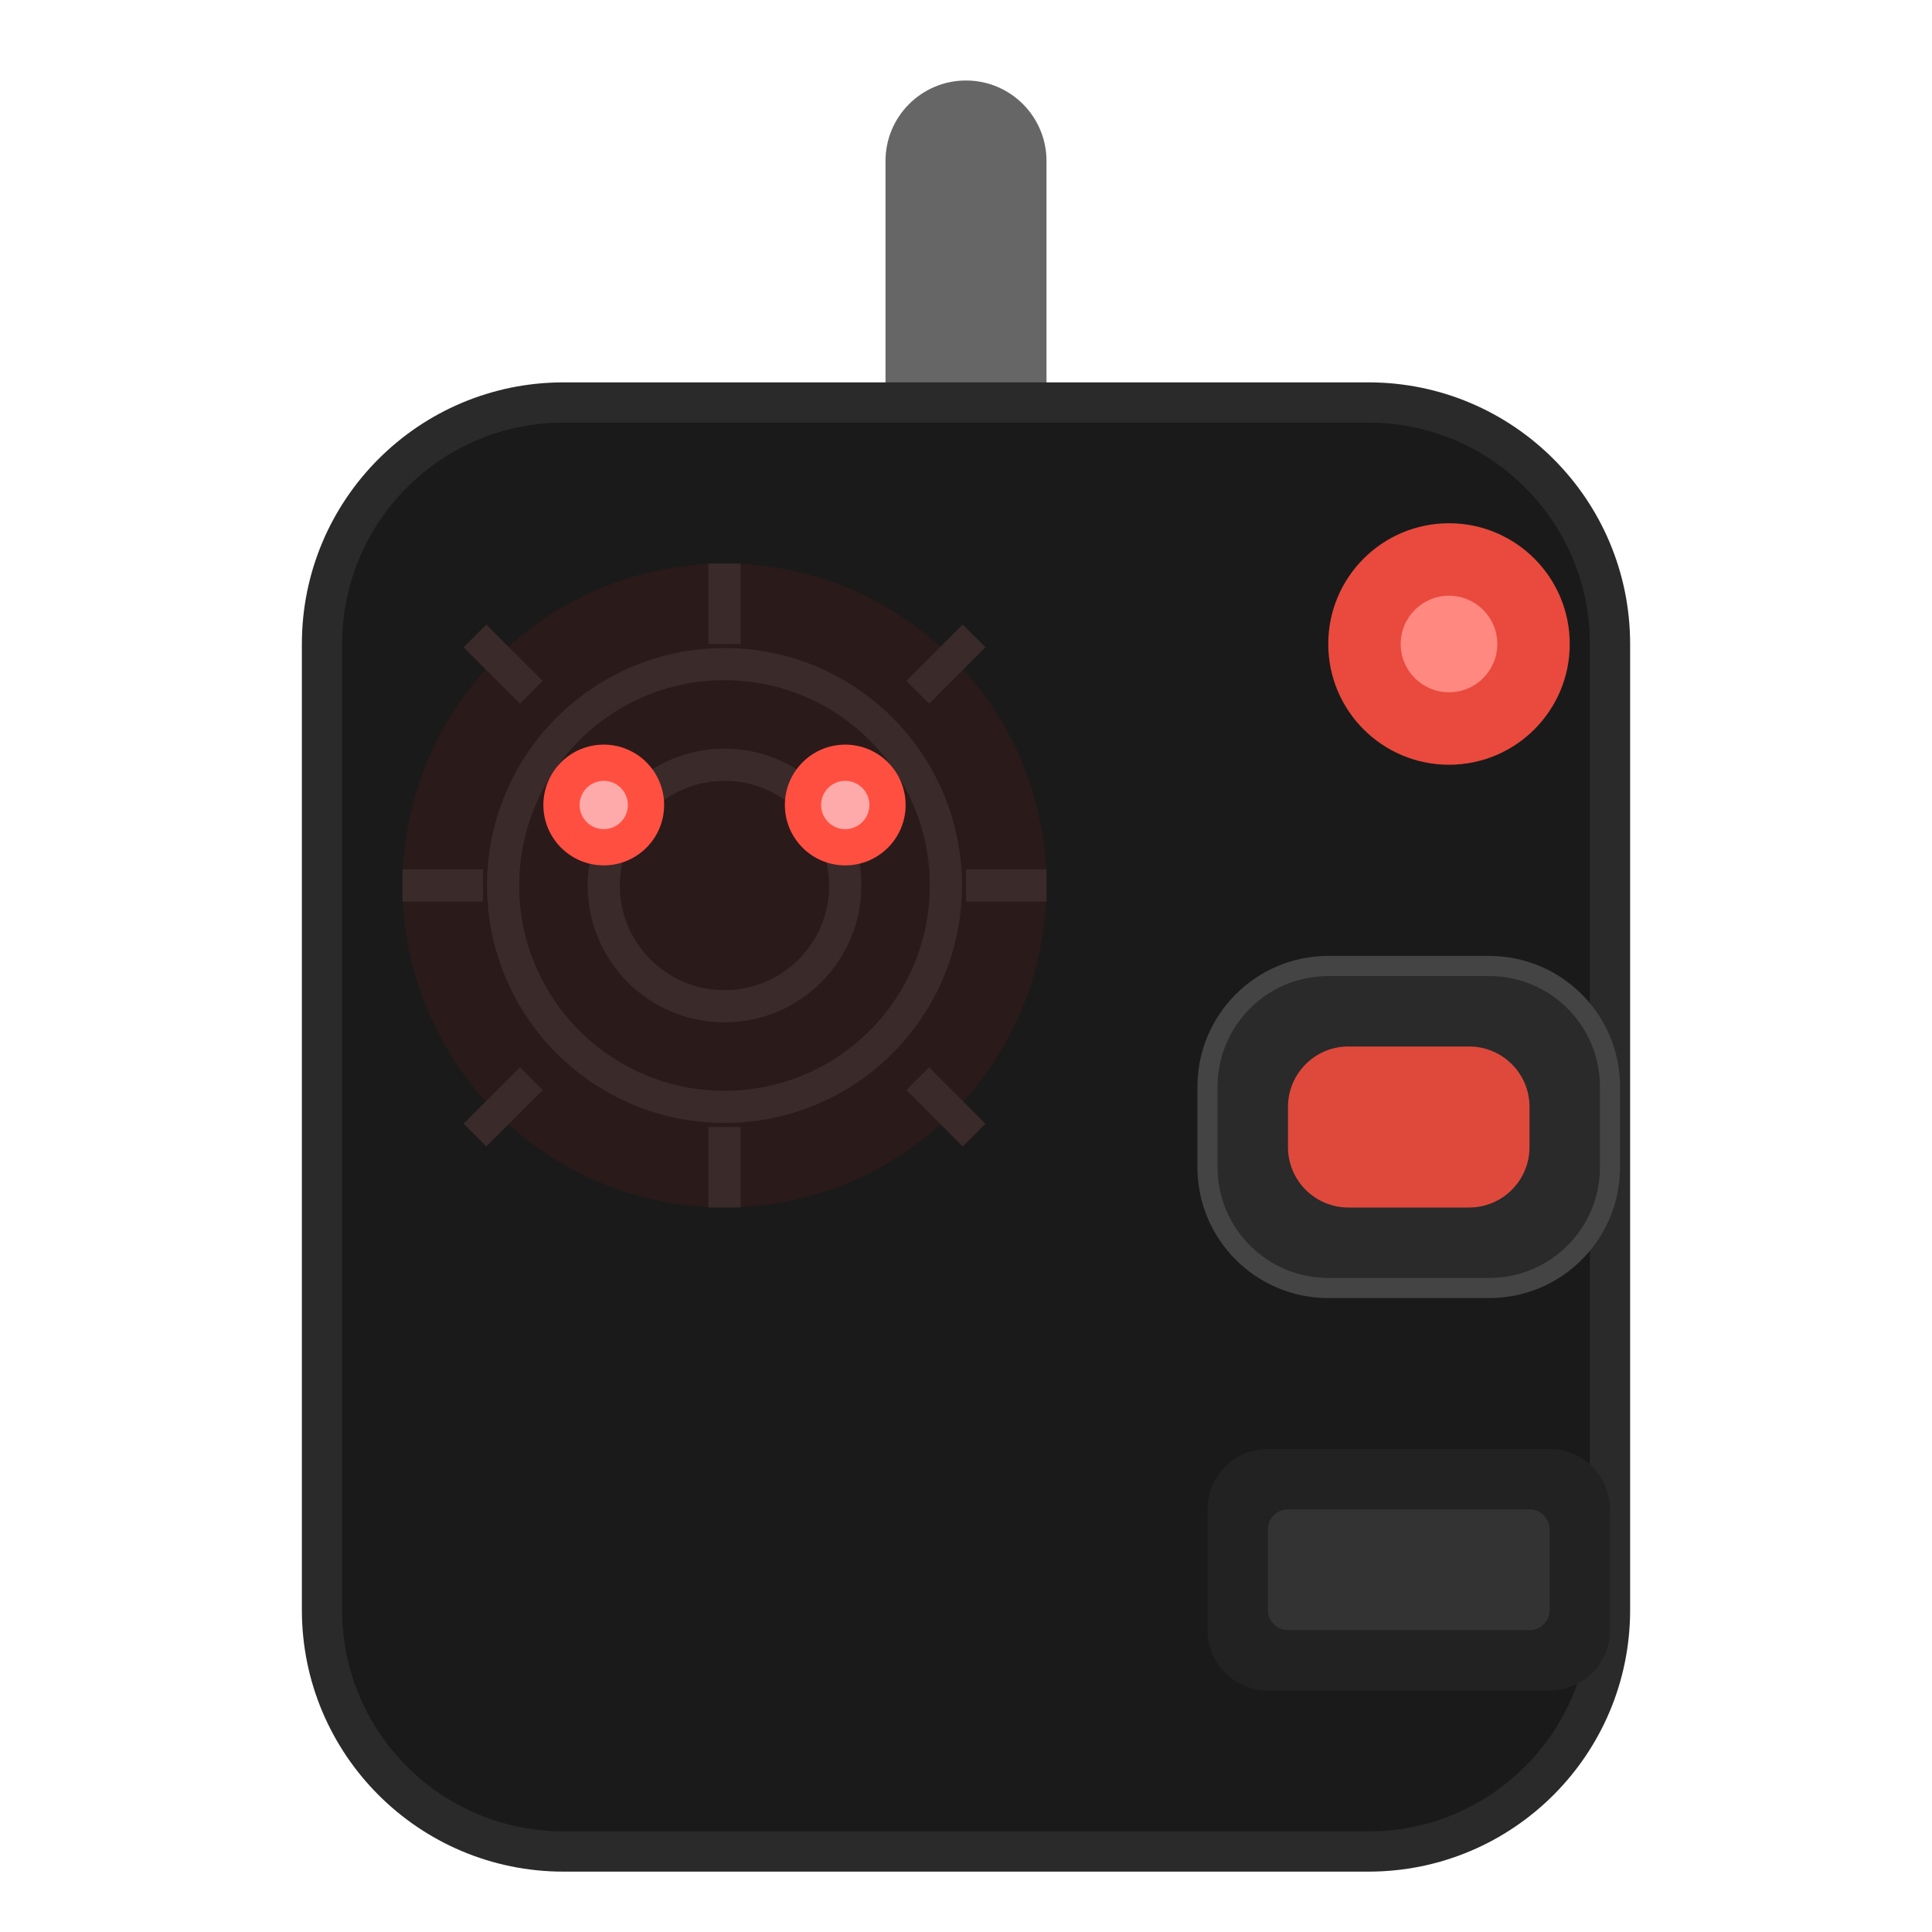
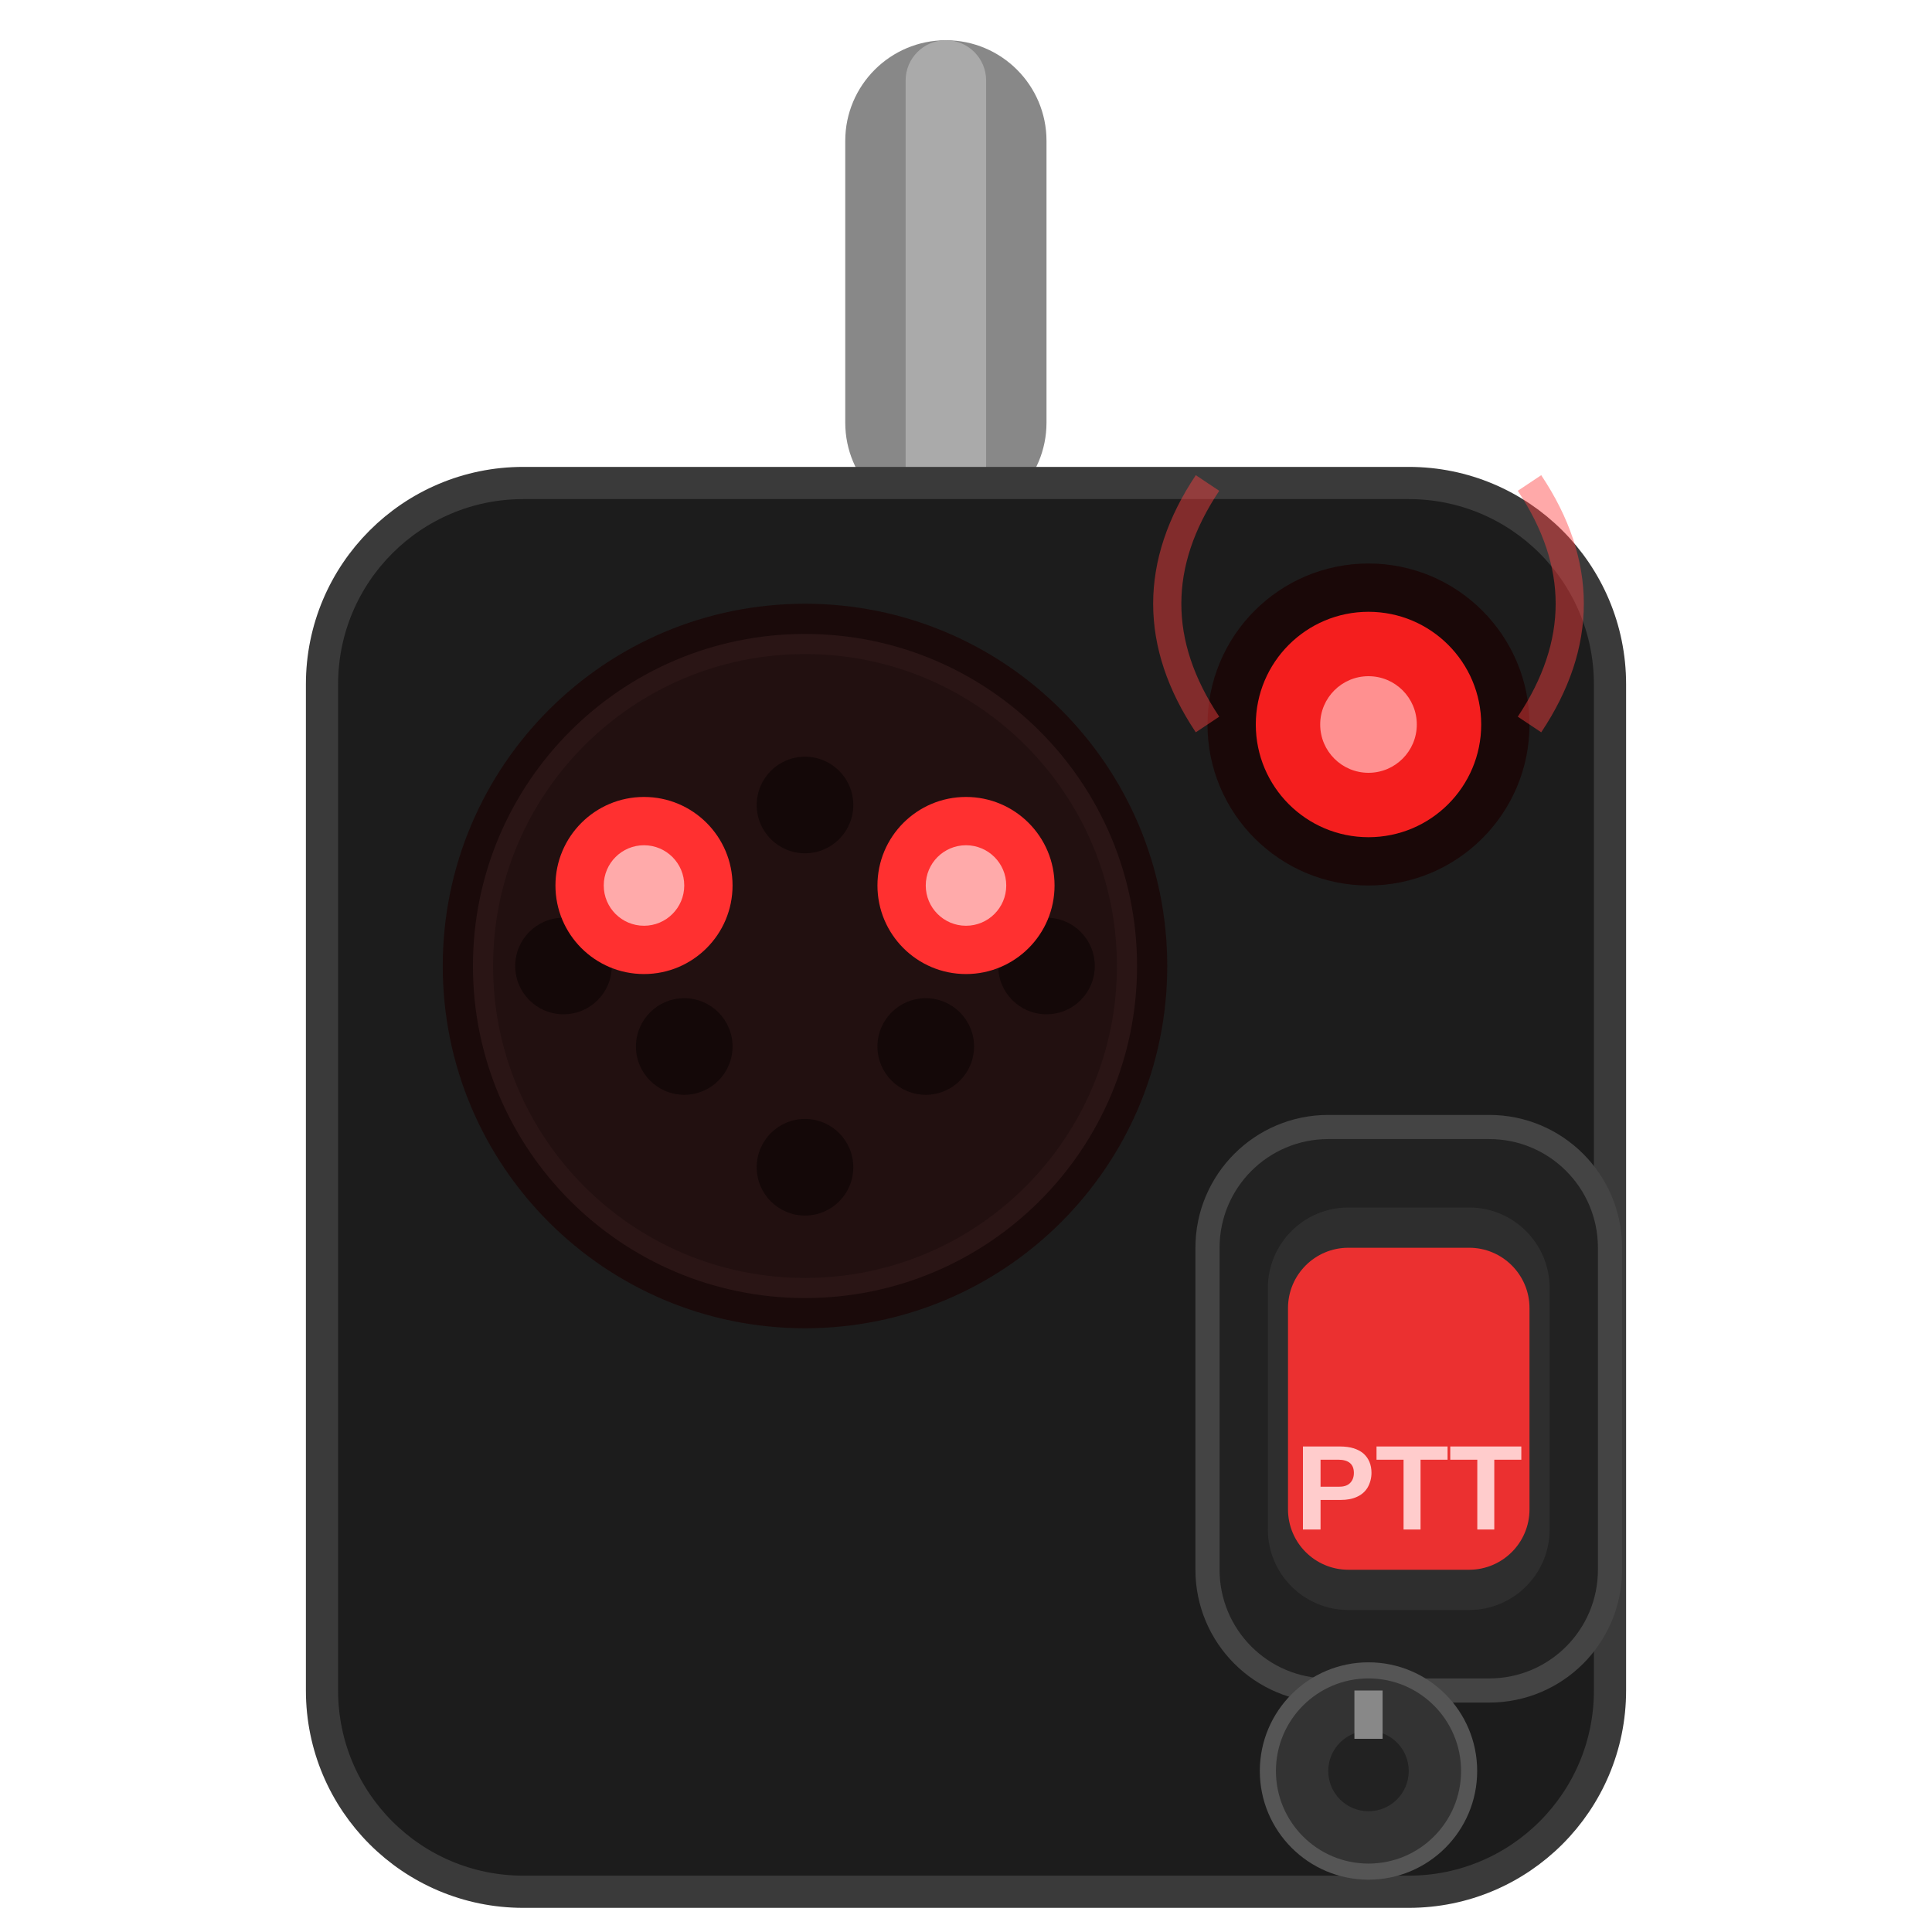
<svg xmlns="http://www.w3.org/2000/svg" viewBox="0 0 48 48" width="48" height="48">
-   <rect x="22" y="2" width="4" height="10" rx="2" fill="#666" />
-   <rect x="8" y="10" width="32" height="36" rx="6" fill="#1a1a1a" stroke="#2a2a2a" stroke-width="1" />
-   <circle cx="18" cy="22" r="8" fill="#2a1a1a" />
-   <g stroke="#3a2a2a" stroke-width="0.8" fill="none">
-     <circle cx="18" cy="22" r="3" />
-     <circle cx="18" cy="22" r="5.5" />
-     <line x1="18" y1="14" x2="18" y2="16" />
-     <line x1="18" y1="28" x2="18" y2="30" />
-     <line x1="10" y1="22" x2="12" y2="22" />
-     <line x1="24" y1="22" x2="26" y2="22" />
-     <line x1="11.8" y1="15.8" x2="13.2" y2="17.2" />
-     <line x1="24.2" y1="15.8" x2="22.8" y2="17.2" />
-     <line x1="11.8" y1="28.2" x2="13.2" y2="26.8" />
-     <line x1="24.2" y1="28.2" x2="22.8" y2="26.8" />
+   <rect x="21" y="1" width="5" height="12" rx="2.5" fill="#888" />
+   <rect x="22.5" y="1" width="2" height="12" rx="1" fill="#aaa" />
+   <rect x="8" y="12" width="32" height="35" rx="5" fill="#1c1c1c" stroke="#3a3a3a" stroke-width="0.8" />
+   <circle cx="20" cy="24" r="9" fill="#1a0a0a" />
+   <circle cx="20" cy="24" r="8" fill="#221010" stroke="#2a1515" stroke-width="0.5" />
+   <g fill="#140808">
+     <circle cx="20" cy="20" r="1.2" />
+     <circle cx="16" cy="22" r="1.2" />
+     <circle cx="24" cy="22" r="1.2" />
+     <circle cx="17" cy="26" r="1.2" />
+     <circle cx="23" cy="26" r="1.2" />
+     <circle cx="20" cy="29" r="1.2" />
+     <circle cx="14" cy="24" r="1.2" />
+     <circle cx="26" cy="24" r="1.2" />
  </g>
-   <circle cx="15" cy="20" r="1.5" fill="#ff4f40" />
-   <circle cx="21" cy="20" r="1.5" fill="#ff4f40" />
-   <circle cx="15" cy="20" r="0.6" fill="#ffaaaa" />
-   <circle cx="21" cy="20" r="0.6" fill="#ffaaaa" />
-   <circle cx="36" cy="16" r="3" fill="#ff4f40" opacity="0.9" />
-   <circle cx="36" cy="16" r="1.2" fill="#ff8880" />
-   <rect x="30" y="24" width="10" height="8" rx="3" fill="#2a2a2a" stroke="#444" stroke-width="0.5" />
-   <rect x="32" y="26" width="6" height="4" rx="1.5" fill="#ff4f40" opacity="0.85" />
-   <rect x="30" y="36" width="10" height="6" rx="1.5" fill="#222" />
-   <rect x="31.5" y="37.5" width="7" height="3" rx="0.5" fill="#333" />
+   <circle cx="16" cy="22" r="2.2" fill="#ff3030" />
+   <circle cx="24" cy="22" r="2.2" fill="#ff3030" />
+   <circle cx="16" cy="22" r="1" fill="#ffaaaa" />
+   <circle cx="24" cy="22" r="1" fill="#ffaaaa" />
+   <circle cx="34" cy="18" r="4" fill="#1a0808" />
+   <circle cx="34" cy="18" r="2.8" fill="#ff2020" opacity="0.95" />
+   <circle cx="34" cy="18" r="1.2" fill="#ff9090" />
+   <g stroke="#ff4040" stroke-width="0.7" fill="none" opacity="0.45">
+     <path d="M30 18 Q28 15 30 12" />
+     <path d="M38 18 Q40 15 38 12" />
+   </g>
+   <rect x="30" y="28" width="10" height="14" rx="3" fill="#222" stroke="#444" stroke-width="0.6" />
+   <rect x="31.5" y="30" width="7" height="10" rx="2" fill="#2e2e2e" />
+   <rect x="32" y="31" width="6" height="8" rx="1.5" fill="#ff3030" opacity="0.9" />
+   <text x="35" y="38" font-family="Arial" font-size="3" font-weight="bold" fill="#ffcccc" text-anchor="middle">PTT</text>
+   <circle cx="34" cy="44" r="2.5" fill="#333" stroke="#555" stroke-width="0.4" />
+   <circle cx="34" cy="44" r="1" fill="#222" />
+   <line x1="34" y1="42" x2="34" y2="43.2" stroke="#888" stroke-width="0.7" />
</svg>
